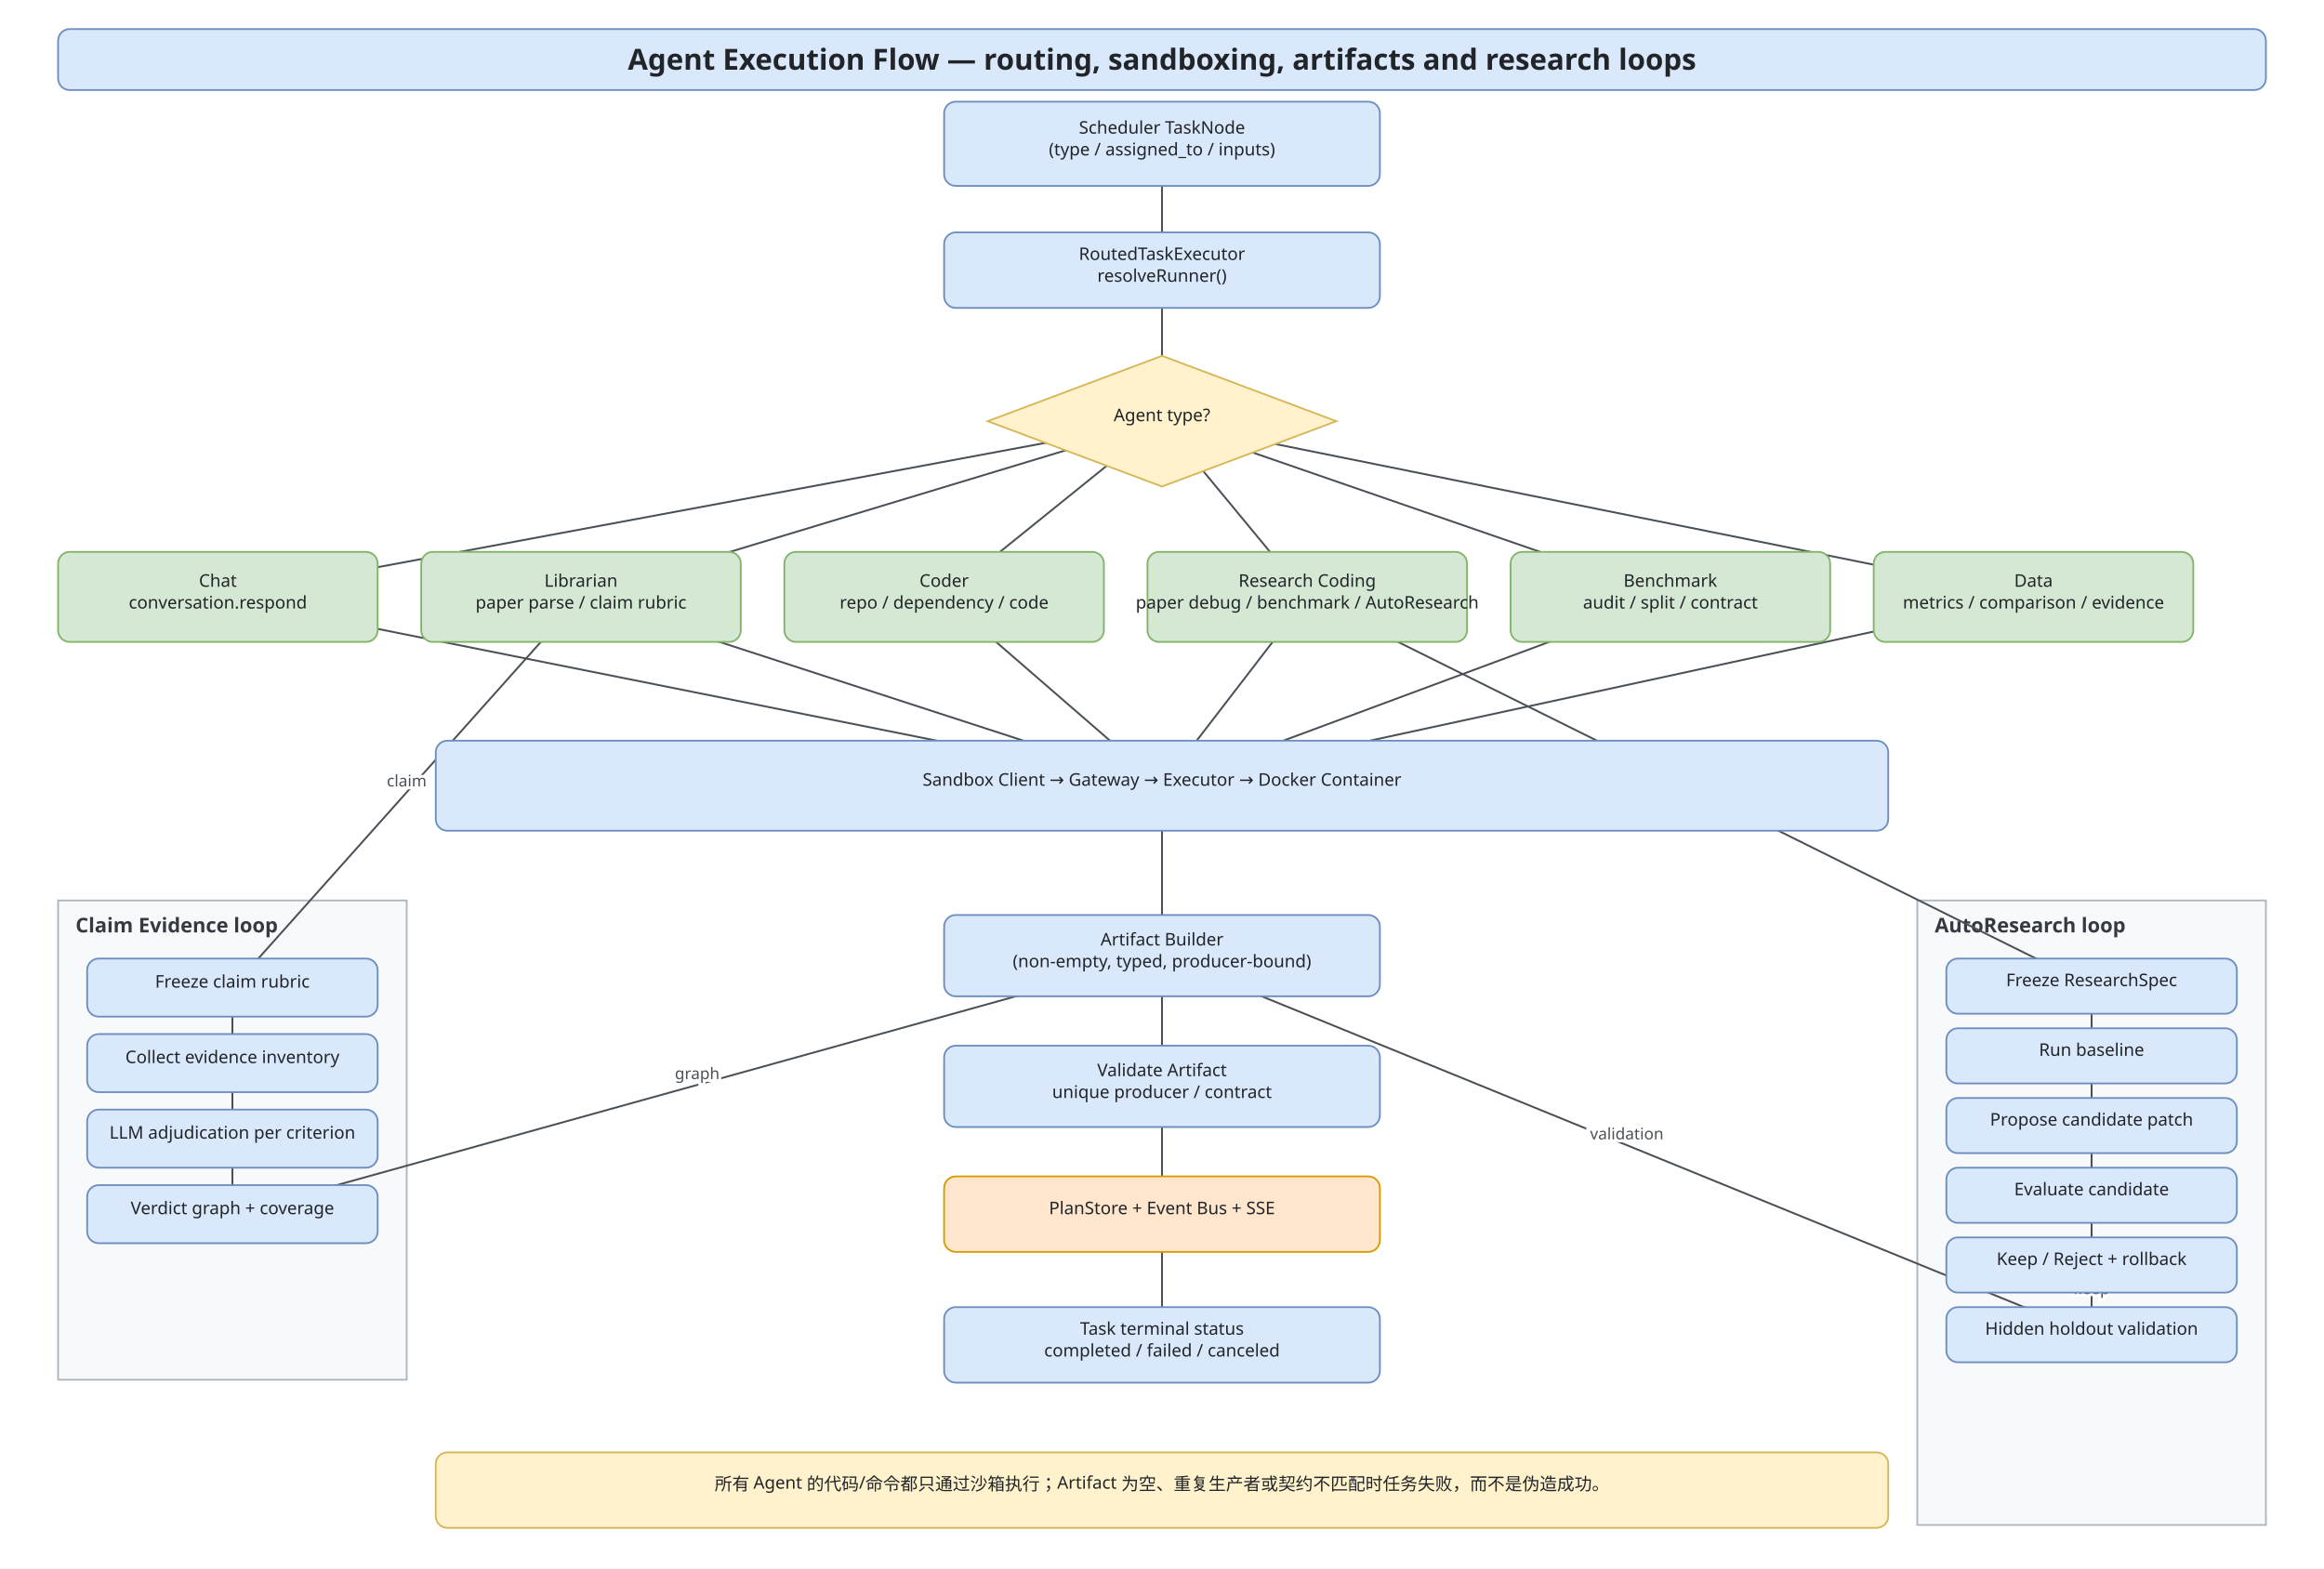
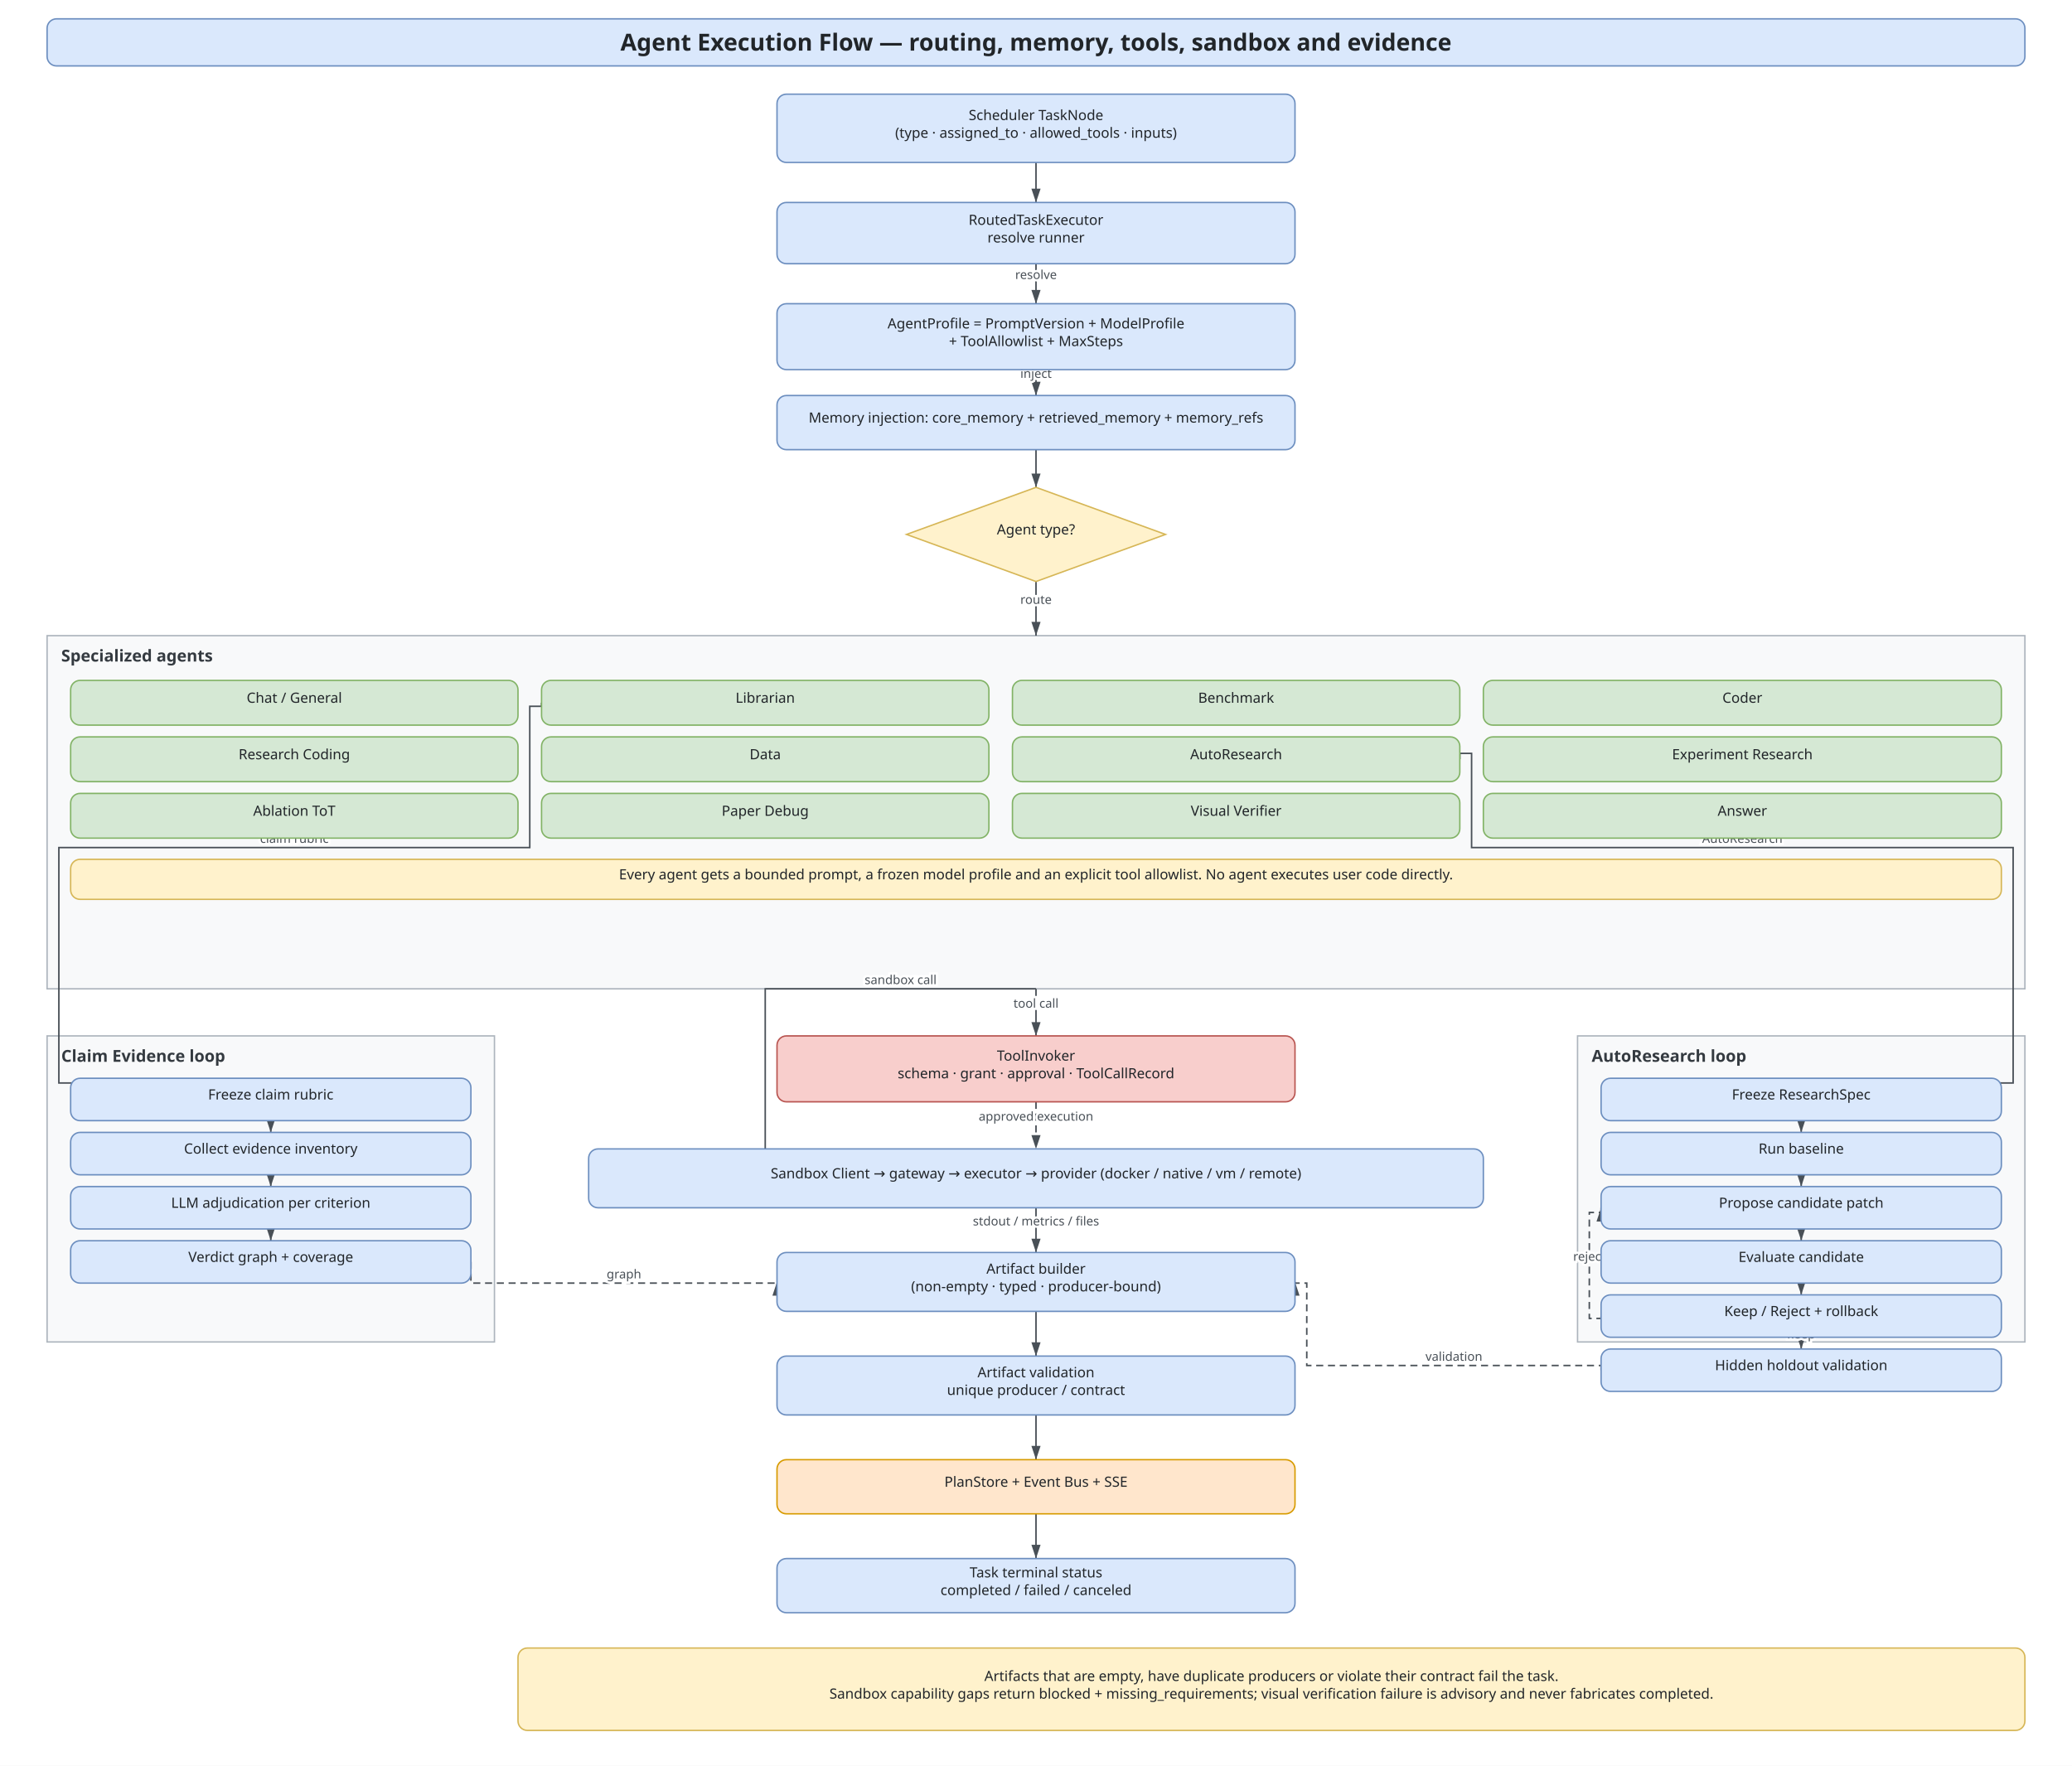
- <svg xmlns="http://www.w3.org/2000/svg" width="1600" height="1080" viewBox="0 0 1600 1080">
+ <svg xmlns="http://www.w3.org/2000/svg" width="1760" height="1500" viewBox="0 0 1760 1500">
  <defs>
    <marker id="arrow" markerWidth="10" markerHeight="10" refX="9" refY="3" orient="auto" markerUnits="strokeWidth">
      <path d="M0,0 L0,6 L9,3 z" fill="#495057" />
    </marker>
  </defs>
  <rect width="100%" height="100%" fill="#ffffff" />
-   <rect x="40" y="620" width="240" height="330" fill="#f8f9fa" stroke="#adb5bd" stroke-width="1.2" />
-   <text x="52" y="642" font-family="Segoe UI, Microsoft YaHei, sans-serif" font-size="14" font-weight="700" fill="#343a40">Claim Evidence loop</text>
-   <rect x="1320" y="620" width="240" height="430" fill="#f8f9fa" stroke="#adb5bd" stroke-width="1.2" />
-   <text x="1332" y="642" font-family="Segoe UI, Microsoft YaHei, sans-serif" font-size="14" font-weight="700" fill="#343a40">AutoResearch loop</text>
-   <line x1="800.0" y1="99.0" x2="800.0" y2="186.0" stroke="#495057" stroke-width="1.3" marker-end="url(#arrow)" />
-   <line x1="800.0" y1="186.0" x2="800.0" y2="290.0" stroke="#495057" stroke-width="1.3" marker-end="url(#arrow)" />
-   <line x1="800.0" y1="290.0" x2="150.0" y2="411.0" stroke="#495057" stroke-width="1.3" marker-end="url(#arrow)" />
-   <line x1="800.0" y1="290.0" x2="400.0" y2="411.0" stroke="#495057" stroke-width="1.3" marker-end="url(#arrow)" />
-   <line x1="800.0" y1="290.0" x2="650.0" y2="411.0" stroke="#495057" stroke-width="1.3" marker-end="url(#arrow)" />
-   <line x1="800.0" y1="290.0" x2="900.0" y2="411.0" stroke="#495057" stroke-width="1.3" marker-end="url(#arrow)" />
-   <line x1="800.0" y1="290.0" x2="1150.0" y2="411.0" stroke="#495057" stroke-width="1.3" marker-end="url(#arrow)" />
-   <line x1="800.0" y1="290.0" x2="1400.0" y2="411.0" stroke="#495057" stroke-width="1.3" marker-end="url(#arrow)" />
-   <line x1="150.0" y1="411.0" x2="800.0" y2="541.0" stroke="#495057" stroke-width="1.3" marker-end="url(#arrow)" />
-   <line x1="400.0" y1="411.0" x2="800.0" y2="541.0" stroke="#495057" stroke-width="1.3" marker-end="url(#arrow)" />
-   <line x1="650.0" y1="411.0" x2="800.0" y2="541.0" stroke="#495057" stroke-width="1.3" marker-end="url(#arrow)" />
-   <line x1="900.0" y1="411.0" x2="800.0" y2="541.0" stroke="#495057" stroke-width="1.3" marker-end="url(#arrow)" />
-   <line x1="1150.0" y1="411.0" x2="800.0" y2="541.0" stroke="#495057" stroke-width="1.3" marker-end="url(#arrow)" />
-   <line x1="1400.0" y1="411.0" x2="800.0" y2="541.0" stroke="#495057" stroke-width="1.3" marker-end="url(#arrow)" />
-   <line x1="800.0" y1="541.0" x2="800.0" y2="658.0" stroke="#495057" stroke-width="1.3" marker-end="url(#arrow)" />
-   <line x1="800.0" y1="658.0" x2="800.0" y2="748.0" stroke="#495057" stroke-width="1.3" marker-end="url(#arrow)" />
-   <line x1="800.0" y1="748.0" x2="800.0" y2="836.0" stroke="#495057" stroke-width="1.3" marker-end="url(#arrow)" />
-   <line x1="800.0" y1="836.0" x2="800.0" y2="926.0" stroke="#495057" stroke-width="1.3" marker-end="url(#arrow)" />
-   <line x1="400.0" y1="411.0" x2="160.0" y2="680.0" stroke="#495057" stroke-width="1.3" marker-end="url(#arrow)" />
-   <text x="280.0" y="541.5" text-anchor="middle" font-family="Segoe UI, Microsoft YaHei, sans-serif" font-size="11" fill="#495057" paint-order="stroke" stroke="#ffffff" stroke-width="4">claim</text>
-   <line x1="160.0" y1="680.0" x2="160.0" y2="732.0" stroke="#495057" stroke-width="1.3" marker-end="url(#arrow)" />
-   <line x1="160.0" y1="732.0" x2="160.0" y2="784.0" stroke="#495057" stroke-width="1.3" marker-end="url(#arrow)" />
-   <line x1="160.0" y1="784.0" x2="160.0" y2="836.0" stroke="#495057" stroke-width="1.3" marker-end="url(#arrow)" />
-   <line x1="160.0" y1="836.0" x2="800.0" y2="658.0" stroke="#495057" stroke-width="1.3" marker-end="url(#arrow)" />
-   <text x="480.0" y="743.0" text-anchor="middle" font-family="Segoe UI, Microsoft YaHei, sans-serif" font-size="11" fill="#495057" paint-order="stroke" stroke="#ffffff" stroke-width="4">graph</text>
-   <line x1="900.0" y1="411.0" x2="1440.0" y2="679.0" stroke="#495057" stroke-width="1.3" marker-end="url(#arrow)" />
-   <text x="1170.0" y="541.0" text-anchor="middle" font-family="Segoe UI, Microsoft YaHei, sans-serif" font-size="11" fill="#495057" paint-order="stroke" stroke="#ffffff" stroke-width="4">AutoResearch</text>
-   <line x1="1440.0" y1="679.0" x2="1440.0" y2="727.0" stroke="#495057" stroke-width="1.3" marker-end="url(#arrow)" />
-   <line x1="1440.0" y1="727.0" x2="1440.0" y2="775.0" stroke="#495057" stroke-width="1.3" marker-end="url(#arrow)" />
-   <line x1="1440.0" y1="775.0" x2="1440.0" y2="823.0" stroke="#495057" stroke-width="1.3" marker-end="url(#arrow)" />
-   <line x1="1440.0" y1="823.0" x2="1440.0" y2="871.0" stroke="#495057" stroke-width="1.3" marker-end="url(#arrow)" />
-   <line x1="1440.0" y1="871.0" x2="1440.0" y2="775.0" stroke="#495057" stroke-width="1.3" marker-end="url(#arrow)" />
-   <text x="1440.0" y="819.0" text-anchor="middle" font-family="Segoe UI, Microsoft YaHei, sans-serif" font-size="11" fill="#495057" paint-order="stroke" stroke="#ffffff" stroke-width="4">reject</text>
-   <line x1="1440.0" y1="871.0" x2="1440.0" y2="919.0" stroke="#495057" stroke-width="1.3" marker-end="url(#arrow)" />
-   <text x="1440.0" y="891.0" text-anchor="middle" font-family="Segoe UI, Microsoft YaHei, sans-serif" font-size="11" fill="#495057" paint-order="stroke" stroke="#ffffff" stroke-width="4">keep</text>
-   <line x1="1440.0" y1="919.0" x2="800.0" y2="658.0" stroke="#495057" stroke-width="1.3" marker-end="url(#arrow)" />
-   <text x="1120.0" y="784.5" text-anchor="middle" font-family="Segoe UI, Microsoft YaHei, sans-serif" font-size="11" fill="#495057" paint-order="stroke" stroke="#ffffff" stroke-width="4">validation</text>
-   <rect x="40" y="20" width="1520" height="42" rx="8" fill="#dae8fc" stroke="#6c8ebf" stroke-width="1.2" />
-   <text x="800" y="48" text-anchor="middle" font-family="Segoe UI, Microsoft YaHei, sans-serif" font-size="20" font-weight="700" fill="#212529">Agent Execution Flow — routing, sandboxing, artifacts and research loops</text>
-   <rect x="650" y="70" width="300" height="58" rx="8" fill="#dae8fc" stroke="#6c8ebf" stroke-width="1.2" />
-   <text x="800" y="92.0" text-anchor="middle" font-family="Segoe UI, Microsoft YaHei, sans-serif" font-size="12" fill="#212529">Scheduler TaskNode</text>
-   <text x="800" y="107.0" text-anchor="middle" font-family="Segoe UI, Microsoft YaHei, sans-serif" font-size="12" fill="#212529">(type / assigned_to / inputs)</text>
-   <rect x="650" y="160" width="300" height="52" rx="8" fill="#dae8fc" stroke="#6c8ebf" stroke-width="1.2" />
-   <text x="800" y="179.0" text-anchor="middle" font-family="Segoe UI, Microsoft YaHei, sans-serif" font-size="12" fill="#212529">RoutedTaskExecutor</text>
-   <text x="800" y="194.0" text-anchor="middle" font-family="Segoe UI, Microsoft YaHei, sans-serif" font-size="12" fill="#212529">resolveRunner()</text>
-   <polygon points="800,245 920,290 800,335 680,290" fill="#fff2cc" stroke="#d6b656" stroke-width="1.2" />
-   <text x="800" y="290.0" text-anchor="middle" font-family="Segoe UI, Microsoft YaHei, sans-serif" font-size="12" fill="#212529">Agent type?</text>
-   <rect x="40" y="380" width="220" height="62" rx="8" fill="#d5e8d4" stroke="#82b366" stroke-width="1.2" />
-   <text x="150" y="404.0" text-anchor="middle" font-family="Segoe UI, Microsoft YaHei, sans-serif" font-size="12" fill="#212529">Chat</text>
-   <text x="150" y="419.0" text-anchor="middle" font-family="Segoe UI, Microsoft YaHei, sans-serif" font-size="12" fill="#212529">conversation.respond</text>
-   <rect x="290" y="380" width="220" height="62" rx="8" fill="#d5e8d4" stroke="#82b366" stroke-width="1.2" />
-   <text x="400" y="404.0" text-anchor="middle" font-family="Segoe UI, Microsoft YaHei, sans-serif" font-size="12" fill="#212529">Librarian</text>
-   <text x="400" y="419.0" text-anchor="middle" font-family="Segoe UI, Microsoft YaHei, sans-serif" font-size="12" fill="#212529">paper parse / claim rubric</text>
-   <rect x="540" y="380" width="220" height="62" rx="8" fill="#d5e8d4" stroke="#82b366" stroke-width="1.2" />
-   <text x="650" y="404.0" text-anchor="middle" font-family="Segoe UI, Microsoft YaHei, sans-serif" font-size="12" fill="#212529">Coder</text>
-   <text x="650" y="419.0" text-anchor="middle" font-family="Segoe UI, Microsoft YaHei, sans-serif" font-size="12" fill="#212529">repo / dependency / code</text>
-   <rect x="790" y="380" width="220" height="62" rx="8" fill="#d5e8d4" stroke="#82b366" stroke-width="1.2" />
-   <text x="900" y="404.0" text-anchor="middle" font-family="Segoe UI, Microsoft YaHei, sans-serif" font-size="12" fill="#212529">Research Coding</text>
-   <text x="900" y="419.0" text-anchor="middle" font-family="Segoe UI, Microsoft YaHei, sans-serif" font-size="12" fill="#212529">paper debug / benchmark / AutoResearch</text>
-   <rect x="1040" y="380" width="220" height="62" rx="8" fill="#d5e8d4" stroke="#82b366" stroke-width="1.2" />
-   <text x="1150" y="404.0" text-anchor="middle" font-family="Segoe UI, Microsoft YaHei, sans-serif" font-size="12" fill="#212529">Benchmark</text>
-   <text x="1150" y="419.0" text-anchor="middle" font-family="Segoe UI, Microsoft YaHei, sans-serif" font-size="12" fill="#212529">audit / split / contract</text>
-   <rect x="1290" y="380" width="220" height="62" rx="8" fill="#d5e8d4" stroke="#82b366" stroke-width="1.2" />
-   <text x="1400" y="404.0" text-anchor="middle" font-family="Segoe UI, Microsoft YaHei, sans-serif" font-size="12" fill="#212529">Data</text>
-   <text x="1400" y="419.0" text-anchor="middle" font-family="Segoe UI, Microsoft YaHei, sans-serif" font-size="12" fill="#212529">metrics / comparison / evidence</text>
-   <rect x="300" y="510" width="1000" height="62" rx="8" fill="#dae8fc" stroke="#6c8ebf" stroke-width="1.2" />
-   <text x="800" y="541.0" text-anchor="middle" font-family="Segoe UI, Microsoft YaHei, sans-serif" font-size="12" fill="#212529">Sandbox Client → Gateway → Executor → Docker Container</text>
-   <rect x="650" y="630" width="300" height="56" rx="8" fill="#dae8fc" stroke="#6c8ebf" stroke-width="1.2" />
-   <text x="800" y="651.0" text-anchor="middle" font-family="Segoe UI, Microsoft YaHei, sans-serif" font-size="12" fill="#212529">Artifact Builder</text>
-   <text x="800" y="666.0" text-anchor="middle" font-family="Segoe UI, Microsoft YaHei, sans-serif" font-size="12" fill="#212529">(non-empty, typed, producer-bound)</text>
-   <rect x="650" y="720" width="300" height="56" rx="8" fill="#dae8fc" stroke="#6c8ebf" stroke-width="1.2" />
-   <text x="800" y="741.0" text-anchor="middle" font-family="Segoe UI, Microsoft YaHei, sans-serif" font-size="12" fill="#212529">Validate Artifact</text>
-   <text x="800" y="756.0" text-anchor="middle" font-family="Segoe UI, Microsoft YaHei, sans-serif" font-size="12" fill="#212529">unique producer / contract</text>
-   <rect x="650" y="810" width="300" height="52" rx="8" fill="#ffe6cc" stroke="#d79b00" stroke-width="1.2" />
-   <text x="800" y="836.0" text-anchor="middle" font-family="Segoe UI, Microsoft YaHei, sans-serif" font-size="12" fill="#212529">PlanStore + Event Bus + SSE</text>
-   <rect x="650" y="900" width="300" height="52" rx="8" fill="#dae8fc" stroke="#6c8ebf" stroke-width="1.2" />
-   <text x="800" y="919.0" text-anchor="middle" font-family="Segoe UI, Microsoft YaHei, sans-serif" font-size="12" fill="#212529">Task terminal status</text>
-   <text x="800" y="934.0" text-anchor="middle" font-family="Segoe UI, Microsoft YaHei, sans-serif" font-size="12" fill="#212529">completed / failed / canceled</text>
-   <rect x="60" y="660" width="200" height="40" rx="8" fill="#dae8fc" stroke="#6c8ebf" stroke-width="1.2" />
-   <text x="160" y="680.0" text-anchor="middle" font-family="Segoe UI, Microsoft YaHei, sans-serif" font-size="12" fill="#212529">Freeze claim rubric</text>
-   <rect x="60" y="712" width="200" height="40" rx="8" fill="#dae8fc" stroke="#6c8ebf" stroke-width="1.2" />
-   <text x="160" y="732.0" text-anchor="middle" font-family="Segoe UI, Microsoft YaHei, sans-serif" font-size="12" fill="#212529">Collect evidence inventory</text>
-   <rect x="60" y="764" width="200" height="40" rx="8" fill="#dae8fc" stroke="#6c8ebf" stroke-width="1.2" />
-   <text x="160" y="784.0" text-anchor="middle" font-family="Segoe UI, Microsoft YaHei, sans-serif" font-size="12" fill="#212529">LLM adjudication per criterion</text>
-   <rect x="60" y="816" width="200" height="40" rx="8" fill="#dae8fc" stroke="#6c8ebf" stroke-width="1.2" />
-   <text x="160" y="836.0" text-anchor="middle" font-family="Segoe UI, Microsoft YaHei, sans-serif" font-size="12" fill="#212529">Verdict graph + coverage</text>
-   <rect x="1340" y="660" width="200" height="38" rx="8" fill="#dae8fc" stroke="#6c8ebf" stroke-width="1.2" />
-   <text x="1440" y="679.0" text-anchor="middle" font-family="Segoe UI, Microsoft YaHei, sans-serif" font-size="12" fill="#212529">Freeze ResearchSpec</text>
-   <rect x="1340" y="708" width="200" height="38" rx="8" fill="#dae8fc" stroke="#6c8ebf" stroke-width="1.2" />
-   <text x="1440" y="727.0" text-anchor="middle" font-family="Segoe UI, Microsoft YaHei, sans-serif" font-size="12" fill="#212529">Run baseline</text>
-   <rect x="1340" y="756" width="200" height="38" rx="8" fill="#dae8fc" stroke="#6c8ebf" stroke-width="1.2" />
-   <text x="1440" y="775.0" text-anchor="middle" font-family="Segoe UI, Microsoft YaHei, sans-serif" font-size="12" fill="#212529">Propose candidate patch</text>
-   <rect x="1340" y="804" width="200" height="38" rx="8" fill="#dae8fc" stroke="#6c8ebf" stroke-width="1.2" />
-   <text x="1440" y="823.0" text-anchor="middle" font-family="Segoe UI, Microsoft YaHei, sans-serif" font-size="12" fill="#212529">Evaluate candidate</text>
-   <rect x="1340" y="852" width="200" height="38" rx="8" fill="#dae8fc" stroke="#6c8ebf" stroke-width="1.2" />
-   <text x="1440" y="871.0" text-anchor="middle" font-family="Segoe UI, Microsoft YaHei, sans-serif" font-size="12" fill="#212529">Keep / Reject + rollback</text>
-   <rect x="1340" y="900" width="200" height="38" rx="8" fill="#dae8fc" stroke="#6c8ebf" stroke-width="1.2" />
-   <text x="1440" y="919.0" text-anchor="middle" font-family="Segoe UI, Microsoft YaHei, sans-serif" font-size="12" fill="#212529">Hidden holdout validation</text>
-   <rect x="300" y="1000" width="1000" height="52" rx="8" fill="#fff2cc" stroke="#d6b656" stroke-width="1.2" />
-   <text x="800" y="1026.0" text-anchor="middle" font-family="Segoe UI, Microsoft YaHei, sans-serif" font-size="12" fill="#212529">所有 Agent 的代码/命令都只通过沙箱执行；Artifact 为空、重复生产者或契约不匹配时任务失败，而不是伪造成功。</text>
+   <rect data-node-id="G-A" x="40" y="540" width="1680" height="300" fill="#f8f9fa" stroke="#adb5bd" stroke-width="1.2" />
+   <text x="52" y="562" font-family="Segoe UI, Microsoft YaHei, sans-serif" font-size="14" font-weight="700" fill="#343a40">Specialized agents</text>
+   <rect data-node-id="G-CLM" x="40" y="880" width="380" height="260" fill="#f8f9fa" stroke="#adb5bd" stroke-width="1.2" />
+   <text x="52" y="902" font-family="Segoe UI, Microsoft YaHei, sans-serif" font-size="14" font-weight="700" fill="#343a40">Claim Evidence loop</text>
+   <rect data-node-id="G-AUTO" x="1340" y="880" width="380" height="260" fill="#f8f9fa" stroke="#adb5bd" stroke-width="1.2" />
+   <text x="1352" y="902" font-family="Segoe UI, Microsoft YaHei, sans-serif" font-size="14" font-weight="700" fill="#343a40">AutoResearch loop</text>
+   <polyline points="880.0,138.0 880.0,172.0" fill="none" stroke="#495057" stroke-width="1.3" marker-end="url(#arrow)" />
+   <polyline points="880.0,224.0 880.0,258.0" fill="none" stroke="#495057" stroke-width="1.3" marker-end="url(#arrow)" />
+   <text x="880.0" y="237.0" text-anchor="middle" font-family="Segoe UI, Microsoft YaHei, sans-serif" font-size="10.5" fill="#495057" paint-order="stroke" stroke="#ffffff" stroke-width="4">resolve</text>
+   <polyline points="880.0,314.0 880.0,336.0" fill="none" stroke="#495057" stroke-width="1.3" marker-end="url(#arrow)" />
+   <text x="880.0" y="321.0" text-anchor="middle" font-family="Segoe UI, Microsoft YaHei, sans-serif" font-size="10.5" fill="#495057" paint-order="stroke" stroke="#ffffff" stroke-width="4">inject</text>
+   <polyline points="880.0,382.0 880.0,414.0" fill="none" stroke="#495057" stroke-width="1.3" marker-end="url(#arrow)" />
+   <polyline points="880.0,494.0 880.0,540.0" fill="none" stroke="#495057" stroke-width="1.3" marker-end="url(#arrow)" />
+   <text x="880.0" y="513.0" text-anchor="middle" font-family="Segoe UI, Microsoft YaHei, sans-serif" font-size="10.5" fill="#495057" paint-order="stroke" stroke="#ffffff" stroke-width="4">route</text>
+   <polyline points="880.0,840.0 880.0,880.0" fill="none" stroke="#495057" stroke-width="1.3" marker-end="url(#arrow)" />
+   <text x="880.0" y="856.0" text-anchor="middle" font-family="Segoe UI, Microsoft YaHei, sans-serif" font-size="10.5" fill="#495057" paint-order="stroke" stroke="#ffffff" stroke-width="4">tool call</text>
+   <polyline points="880.0,840.0 650.0,840.0 650.0,980.0 880.0,980.0 880.0,976.0" fill="none" stroke="#495057" stroke-width="1.3" marker-end="url(#arrow)" />
+   <text x="765.0" y="836.0" text-anchor="middle" font-family="Segoe UI, Microsoft YaHei, sans-serif" font-size="10.5" fill="#495057" paint-order="stroke" stroke="#ffffff" stroke-width="4">sandbox call</text>
+   <polyline points="880.0,936.0 880.0,976.0" fill="none" stroke="#495057" stroke-width="1.3" stroke-dasharray="6 4" marker-end="url(#arrow)" />
+   <text x="880.0" y="952.0" text-anchor="middle" font-family="Segoe UI, Microsoft YaHei, sans-serif" font-size="10.5" fill="#495057" paint-order="stroke" stroke="#ffffff" stroke-width="4">approved execution</text>
+   <polyline points="880.0,1026.0 880.0,1064.0" fill="none" stroke="#495057" stroke-width="1.3" marker-end="url(#arrow)" />
+   <text x="880.0" y="1041.0" text-anchor="middle" font-family="Segoe UI, Microsoft YaHei, sans-serif" font-size="10.5" fill="#495057" paint-order="stroke" stroke="#ffffff" stroke-width="4">stdout / metrics / files</text>
+   <polyline points="880.0,1114.0 880.0,1152.0" fill="none" stroke="#495057" stroke-width="1.3" marker-end="url(#arrow)" />
+   <polyline points="880.0,1202.0 880.0,1240.0" fill="none" stroke="#495057" stroke-width="1.3" marker-end="url(#arrow)" />
+   <polyline points="880.0,1286.0 880.0,1324.0" fill="none" stroke="#495057" stroke-width="1.3" marker-end="url(#arrow)" />
+   <polyline points="460.0,597.0 460.0,600.0 450.0,600.0 450.0,720.0 50.0,720.0 50.0,920.0 230.0,920.0 230.0,916.0" fill="none" stroke="#495057" stroke-width="1.3" marker-end="url(#arrow)" />
+   <text x="250.0" y="716.0" text-anchor="middle" font-family="Segoe UI, Microsoft YaHei, sans-serif" font-size="10.5" fill="#495057" paint-order="stroke" stroke="#ffffff" stroke-width="4">claim rubric</text>
+   <polyline points="230.0,952.0 230.0,962.0" fill="none" stroke="#495057" stroke-width="1.3" marker-end="url(#arrow)" />
+   <polyline points="230.0,998.0 230.0,1008.0" fill="none" stroke="#495057" stroke-width="1.3" marker-end="url(#arrow)" />
+   <polyline points="230.0,1044.0 230.0,1054.0" fill="none" stroke="#495057" stroke-width="1.3" marker-end="url(#arrow)" />
+   <polyline points="400.0,1072.0 400.0,1090.0 660.0,1090.0 660.0,1089.0" fill="none" stroke="#495057" stroke-width="1.3" stroke-dasharray="6 4" marker-end="url(#arrow)" />
+   <text x="530.0" y="1086.0" text-anchor="middle" font-family="Segoe UI, Microsoft YaHei, sans-serif" font-size="10.5" fill="#495057" paint-order="stroke" stroke="#ffffff" stroke-width="4">graph</text>
+   <polyline points="1240.0,645.0 1240.0,640.0 1250.0,640.0 1250.0,720.0 1710.0,720.0 1710.0,920.0 1530.0,920.0 1530.0,916.0" fill="none" stroke="#495057" stroke-width="1.3" marker-end="url(#arrow)" />
+   <text x="1480.0" y="716.0" text-anchor="middle" font-family="Segoe UI, Microsoft YaHei, sans-serif" font-size="10.5" fill="#495057" paint-order="stroke" stroke="#ffffff" stroke-width="4">AutoResearch</text>
+   <polyline points="1530.0,952.0 1530.0,962.0" fill="none" stroke="#495057" stroke-width="1.3" marker-end="url(#arrow)" />
+   <polyline points="1530.0,998.0 1530.0,1008.0" fill="none" stroke="#495057" stroke-width="1.3" marker-end="url(#arrow)" />
+   <polyline points="1530.0,1044.0 1530.0,1054.0" fill="none" stroke="#495057" stroke-width="1.3" marker-end="url(#arrow)" />
+   <polyline points="1530.0,1090.0 1530.0,1100.0" fill="none" stroke="#495057" stroke-width="1.3" marker-end="url(#arrow)" />
+   <polyline points="1360.0,1118.0 1360.0,1120.0 1350.0,1120.0 1350.0,1030.0 1360.0,1030.0 1360.0,1026.0" fill="none" stroke="#495057" stroke-width="1.3" stroke-dasharray="6 4" marker-end="url(#arrow)" />
+   <text x="1350.0" y="1071.0" text-anchor="middle" font-family="Segoe UI, Microsoft YaHei, sans-serif" font-size="10.5" fill="#495057" paint-order="stroke" stroke="#ffffff" stroke-width="4">reject</text>
+   <polyline points="1530.0,1136.0 1530.0,1146.0" fill="none" stroke="#495057" stroke-width="1.3" marker-end="url(#arrow)" />
+   <text x="1530.0" y="1137.0" text-anchor="middle" font-family="Segoe UI, Microsoft YaHei, sans-serif" font-size="10.5" fill="#495057" paint-order="stroke" stroke="#ffffff" stroke-width="4">keep</text>
+   <polyline points="1360.0,1164.0 1360.0,1160.0 1110.0,1160.0 1110.0,1090.0 1100.0,1090.0 1100.0,1089.0" fill="none" stroke="#495057" stroke-width="1.3" stroke-dasharray="6 4" marker-end="url(#arrow)" />
+   <text x="1235.0" y="1156.0" text-anchor="middle" font-family="Segoe UI, Microsoft YaHei, sans-serif" font-size="10.5" fill="#495057" paint-order="stroke" stroke="#ffffff" stroke-width="4">validation</text>
+   <rect data-node-id="T" x="40" y="16" width="1680" height="40" rx="8" fill="#dae8fc" stroke="#6c8ebf" stroke-width="1.2" />
+   <text data-node-id="T" x="880" y="43" text-anchor="middle" font-family="Segoe UI, Microsoft YaHei, sans-serif" font-size="20" font-weight="700" fill="#212529">Agent Execution Flow — routing, memory, tools, sandbox and evidence</text>
+   <rect data-node-id="START" x="660" y="80" width="440" height="58" rx="8" fill="#dae8fc" stroke="#6c8ebf" stroke-width="1.2" />
+   <text data-node-id="START" x="880" y="102.0" text-anchor="middle" font-family="Segoe UI, Microsoft YaHei, sans-serif" font-size="12" fill="#212529">Scheduler TaskNode</text>
+   <text data-node-id="START" x="880" y="117.0" text-anchor="middle" font-family="Segoe UI, Microsoft YaHei, sans-serif" font-size="12" fill="#212529">(type · assigned_to · allowed_tools · inputs)</text>
+   <rect data-node-id="ROUTER" x="660" y="172" width="440" height="52" rx="8" fill="#dae8fc" stroke="#6c8ebf" stroke-width="1.2" />
+   <text data-node-id="ROUTER" x="880" y="191.0" text-anchor="middle" font-family="Segoe UI, Microsoft YaHei, sans-serif" font-size="12" fill="#212529">RoutedTaskExecutor</text>
+   <text data-node-id="ROUTER" x="880" y="206.0" text-anchor="middle" font-family="Segoe UI, Microsoft YaHei, sans-serif" font-size="12" fill="#212529">resolve runner</text>
+   <rect data-node-id="PROFILE" x="660" y="258" width="440" height="56" rx="8" fill="#dae8fc" stroke="#6c8ebf" stroke-width="1.2" />
+   <text data-node-id="PROFILE" x="880" y="279.0" text-anchor="middle" font-family="Segoe UI, Microsoft YaHei, sans-serif" font-size="12" fill="#212529">AgentProfile = PromptVersion + ModelProfile</text>
+   <text data-node-id="PROFILE" x="880" y="294.0" text-anchor="middle" font-family="Segoe UI, Microsoft YaHei, sans-serif" font-size="12" fill="#212529">+ ToolAllowlist + MaxSteps</text>
+   <rect data-node-id="MEMORY" x="660" y="336" width="440" height="46" rx="8" fill="#dae8fc" stroke="#6c8ebf" stroke-width="1.2" />
+   <text data-node-id="MEMORY" x="880" y="359.0" text-anchor="middle" font-family="Segoe UI, Microsoft YaHei, sans-serif" font-size="12" fill="#212529">Memory injection: core_memory + retrieved_memory + memory_refs</text>
+   <polygon data-node-id="DEC" points="880,414 990,454 880,494 770,454" fill="#fff2cc" stroke="#d6b656" stroke-width="1.2" />
+   <text data-node-id="DEC" x="880" y="454.0" text-anchor="middle" font-family="Segoe UI, Microsoft YaHei, sans-serif" font-size="12" fill="#212529">Agent type?</text>
+   <rect data-node-id="AG1" x="60" y="578" width="380" height="38" rx="8" fill="#d5e8d4" stroke="#82b366" stroke-width="1.2" />
+   <text data-node-id="AG1" x="250" y="597.0" text-anchor="middle" font-family="Segoe UI, Microsoft YaHei, sans-serif" font-size="12" fill="#212529">Chat / General</text>
+   <rect data-node-id="AG2" x="460" y="578" width="380" height="38" rx="8" fill="#d5e8d4" stroke="#82b366" stroke-width="1.2" />
+   <text data-node-id="AG2" x="650" y="597.0" text-anchor="middle" font-family="Segoe UI, Microsoft YaHei, sans-serif" font-size="12" fill="#212529">Librarian</text>
+   <rect data-node-id="AG3" x="860" y="578" width="380" height="38" rx="8" fill="#d5e8d4" stroke="#82b366" stroke-width="1.2" />
+   <text data-node-id="AG3" x="1050" y="597.0" text-anchor="middle" font-family="Segoe UI, Microsoft YaHei, sans-serif" font-size="12" fill="#212529">Benchmark</text>
+   <rect data-node-id="AG4" x="1260" y="578" width="440" height="38" rx="8" fill="#d5e8d4" stroke="#82b366" stroke-width="1.2" />
+   <text data-node-id="AG4" x="1480" y="597.0" text-anchor="middle" font-family="Segoe UI, Microsoft YaHei, sans-serif" font-size="12" fill="#212529">Coder</text>
+   <rect data-node-id="AG5" x="60" y="626" width="380" height="38" rx="8" fill="#d5e8d4" stroke="#82b366" stroke-width="1.2" />
+   <text data-node-id="AG5" x="250" y="645.0" text-anchor="middle" font-family="Segoe UI, Microsoft YaHei, sans-serif" font-size="12" fill="#212529">Research Coding</text>
+   <rect data-node-id="AG6" x="460" y="626" width="380" height="38" rx="8" fill="#d5e8d4" stroke="#82b366" stroke-width="1.2" />
+   <text data-node-id="AG6" x="650" y="645.0" text-anchor="middle" font-family="Segoe UI, Microsoft YaHei, sans-serif" font-size="12" fill="#212529">Data</text>
+   <rect data-node-id="AG7" x="860" y="626" width="380" height="38" rx="8" fill="#d5e8d4" stroke="#82b366" stroke-width="1.2" />
+   <text data-node-id="AG7" x="1050" y="645.0" text-anchor="middle" font-family="Segoe UI, Microsoft YaHei, sans-serif" font-size="12" fill="#212529">AutoResearch</text>
+   <rect data-node-id="AG8" x="1260" y="626" width="440" height="38" rx="8" fill="#d5e8d4" stroke="#82b366" stroke-width="1.2" />
+   <text data-node-id="AG8" x="1480" y="645.0" text-anchor="middle" font-family="Segoe UI, Microsoft YaHei, sans-serif" font-size="12" fill="#212529">Experiment Research</text>
+   <rect data-node-id="AG9" x="60" y="674" width="380" height="38" rx="8" fill="#d5e8d4" stroke="#82b366" stroke-width="1.2" />
+   <text data-node-id="AG9" x="250" y="693.0" text-anchor="middle" font-family="Segoe UI, Microsoft YaHei, sans-serif" font-size="12" fill="#212529">Ablation ToT</text>
+   <rect data-node-id="AG10" x="460" y="674" width="380" height="38" rx="8" fill="#d5e8d4" stroke="#82b366" stroke-width="1.2" />
+   <text data-node-id="AG10" x="650" y="693.0" text-anchor="middle" font-family="Segoe UI, Microsoft YaHei, sans-serif" font-size="12" fill="#212529">Paper Debug</text>
+   <rect data-node-id="AG11" x="860" y="674" width="380" height="38" rx="8" fill="#d5e8d4" stroke="#82b366" stroke-width="1.2" />
+   <text data-node-id="AG11" x="1050" y="693.0" text-anchor="middle" font-family="Segoe UI, Microsoft YaHei, sans-serif" font-size="12" fill="#212529">Visual Verifier</text>
+   <rect data-node-id="AG12" x="1260" y="674" width="440" height="38" rx="8" fill="#d5e8d4" stroke="#82b366" stroke-width="1.2" />
+   <text data-node-id="AG12" x="1480" y="693.0" text-anchor="middle" font-family="Segoe UI, Microsoft YaHei, sans-serif" font-size="12" fill="#212529">Answer</text>
+   <rect data-node-id="G-NOTE" x="60" y="730" width="1640" height="34" rx="8" fill="#fff2cc" stroke="#d6b656" stroke-width="1.2" />
+   <text data-node-id="G-NOTE" x="880" y="747.0" text-anchor="middle" font-family="Segoe UI, Microsoft YaHei, sans-serif" font-size="12" fill="#212529">Every agent gets a bounded prompt, a frozen model profile and an explicit tool allowlist. No agent executes user code directly.</text>
+   <rect data-node-id="TOOL" x="660" y="880" width="440" height="56" rx="8" fill="#f8cecc" stroke="#b85450" stroke-width="1.2" />
+   <text data-node-id="TOOL" x="880" y="901.0" text-anchor="middle" font-family="Segoe UI, Microsoft YaHei, sans-serif" font-size="12" fill="#212529">ToolInvoker</text>
+   <text data-node-id="TOOL" x="880" y="916.0" text-anchor="middle" font-family="Segoe UI, Microsoft YaHei, sans-serif" font-size="12" fill="#212529">schema · grant · approval · ToolCallRecord</text>
+   <rect data-node-id="SB" x="500" y="976" width="760" height="50" rx="8" fill="#dae8fc" stroke="#6c8ebf" stroke-width="1.2" />
+   <text data-node-id="SB" x="880" y="1001.0" text-anchor="middle" font-family="Segoe UI, Microsoft YaHei, sans-serif" font-size="12" fill="#212529">Sandbox Client → gateway → executor → provider (docker / native / vm / remote)</text>
+   <rect data-node-id="ART" x="660" y="1064" width="440" height="50" rx="8" fill="#dae8fc" stroke="#6c8ebf" stroke-width="1.2" />
+   <text data-node-id="ART" x="880" y="1082.0" text-anchor="middle" font-family="Segoe UI, Microsoft YaHei, sans-serif" font-size="12" fill="#212529">Artifact builder</text>
+   <text data-node-id="ART" x="880" y="1097.0" text-anchor="middle" font-family="Segoe UI, Microsoft YaHei, sans-serif" font-size="12" fill="#212529">(non-empty · typed · producer-bound)</text>
+   <rect data-node-id="VALID" x="660" y="1152" width="440" height="50" rx="8" fill="#dae8fc" stroke="#6c8ebf" stroke-width="1.2" />
+   <text data-node-id="VALID" x="880" y="1170.0" text-anchor="middle" font-family="Segoe UI, Microsoft YaHei, sans-serif" font-size="12" fill="#212529">Artifact validation</text>
+   <text data-node-id="VALID" x="880" y="1185.0" text-anchor="middle" font-family="Segoe UI, Microsoft YaHei, sans-serif" font-size="12" fill="#212529">unique producer / contract</text>
+   <rect data-node-id="STORE" x="660" y="1240" width="440" height="46" rx="8" fill="#ffe6cc" stroke="#d79b00" stroke-width="1.2" />
+   <text data-node-id="STORE" x="880" y="1263.0" text-anchor="middle" font-family="Segoe UI, Microsoft YaHei, sans-serif" font-size="12" fill="#212529">PlanStore + Event Bus + SSE</text>
+   <rect data-node-id="TERM" x="660" y="1324" width="440" height="46" rx="8" fill="#dae8fc" stroke="#6c8ebf" stroke-width="1.2" />
+   <text data-node-id="TERM" x="880" y="1340.0" text-anchor="middle" font-family="Segoe UI, Microsoft YaHei, sans-serif" font-size="12" fill="#212529">Task terminal status</text>
+   <text data-node-id="TERM" x="880" y="1355.0" text-anchor="middle" font-family="Segoe UI, Microsoft YaHei, sans-serif" font-size="12" fill="#212529">completed / failed / canceled</text>
+   <rect data-node-id="C1" x="60" y="916" width="340" height="36" rx="8" fill="#dae8fc" stroke="#6c8ebf" stroke-width="1.2" />
+   <text data-node-id="C1" x="230" y="934.0" text-anchor="middle" font-family="Segoe UI, Microsoft YaHei, sans-serif" font-size="12" fill="#212529">Freeze claim rubric</text>
+   <rect data-node-id="C2" x="60" y="962" width="340" height="36" rx="8" fill="#dae8fc" stroke="#6c8ebf" stroke-width="1.2" />
+   <text data-node-id="C2" x="230" y="980.0" text-anchor="middle" font-family="Segoe UI, Microsoft YaHei, sans-serif" font-size="12" fill="#212529">Collect evidence inventory</text>
+   <rect data-node-id="C3" x="60" y="1008" width="340" height="36" rx="8" fill="#dae8fc" stroke="#6c8ebf" stroke-width="1.2" />
+   <text data-node-id="C3" x="230" y="1026.0" text-anchor="middle" font-family="Segoe UI, Microsoft YaHei, sans-serif" font-size="12" fill="#212529">LLM adjudication per criterion</text>
+   <rect data-node-id="C4" x="60" y="1054" width="340" height="36" rx="8" fill="#dae8fc" stroke="#6c8ebf" stroke-width="1.2" />
+   <text data-node-id="C4" x="230" y="1072.0" text-anchor="middle" font-family="Segoe UI, Microsoft YaHei, sans-serif" font-size="12" fill="#212529">Verdict graph + coverage</text>
+   <rect data-node-id="R1" x="1360" y="916" width="340" height="36" rx="8" fill="#dae8fc" stroke="#6c8ebf" stroke-width="1.2" />
+   <text data-node-id="R1" x="1530" y="934.0" text-anchor="middle" font-family="Segoe UI, Microsoft YaHei, sans-serif" font-size="12" fill="#212529">Freeze ResearchSpec</text>
+   <rect data-node-id="R2" x="1360" y="962" width="340" height="36" rx="8" fill="#dae8fc" stroke="#6c8ebf" stroke-width="1.2" />
+   <text data-node-id="R2" x="1530" y="980.0" text-anchor="middle" font-family="Segoe UI, Microsoft YaHei, sans-serif" font-size="12" fill="#212529">Run baseline</text>
+   <rect data-node-id="R3" x="1360" y="1008" width="340" height="36" rx="8" fill="#dae8fc" stroke="#6c8ebf" stroke-width="1.2" />
+   <text data-node-id="R3" x="1530" y="1026.0" text-anchor="middle" font-family="Segoe UI, Microsoft YaHei, sans-serif" font-size="12" fill="#212529">Propose candidate patch</text>
+   <rect data-node-id="R4" x="1360" y="1054" width="340" height="36" rx="8" fill="#dae8fc" stroke="#6c8ebf" stroke-width="1.2" />
+   <text data-node-id="R4" x="1530" y="1072.0" text-anchor="middle" font-family="Segoe UI, Microsoft YaHei, sans-serif" font-size="12" fill="#212529">Evaluate candidate</text>
+   <rect data-node-id="R5" x="1360" y="1100" width="340" height="36" rx="8" fill="#dae8fc" stroke="#6c8ebf" stroke-width="1.2" />
+   <text data-node-id="R5" x="1530" y="1118.0" text-anchor="middle" font-family="Segoe UI, Microsoft YaHei, sans-serif" font-size="12" fill="#212529">Keep / Reject + rollback</text>
+   <rect data-node-id="R6" x="1360" y="1146" width="340" height="36" rx="8" fill="#dae8fc" stroke="#6c8ebf" stroke-width="1.2" />
+   <text data-node-id="R6" x="1530" y="1164.0" text-anchor="middle" font-family="Segoe UI, Microsoft YaHei, sans-serif" font-size="12" fill="#212529">Hidden holdout validation</text>
+   <rect data-node-id="NOTE" x="440" y="1400" width="1280" height="70" rx="8" fill="#fff2cc" stroke="#d6b656" stroke-width="1.2" />
+   <text data-node-id="NOTE" x="1080" y="1428.0" text-anchor="middle" font-family="Segoe UI, Microsoft YaHei, sans-serif" font-size="12" fill="#212529">Artifacts that are empty, have duplicate producers or violate their contract fail the task.</text>
+   <text data-node-id="NOTE" x="1080" y="1443.0" text-anchor="middle" font-family="Segoe UI, Microsoft YaHei, sans-serif" font-size="12" fill="#212529">Sandbox capability gaps return blocked + missing_requirements; visual verification failure is advisory and never fabricates completed.</text>
</svg>
